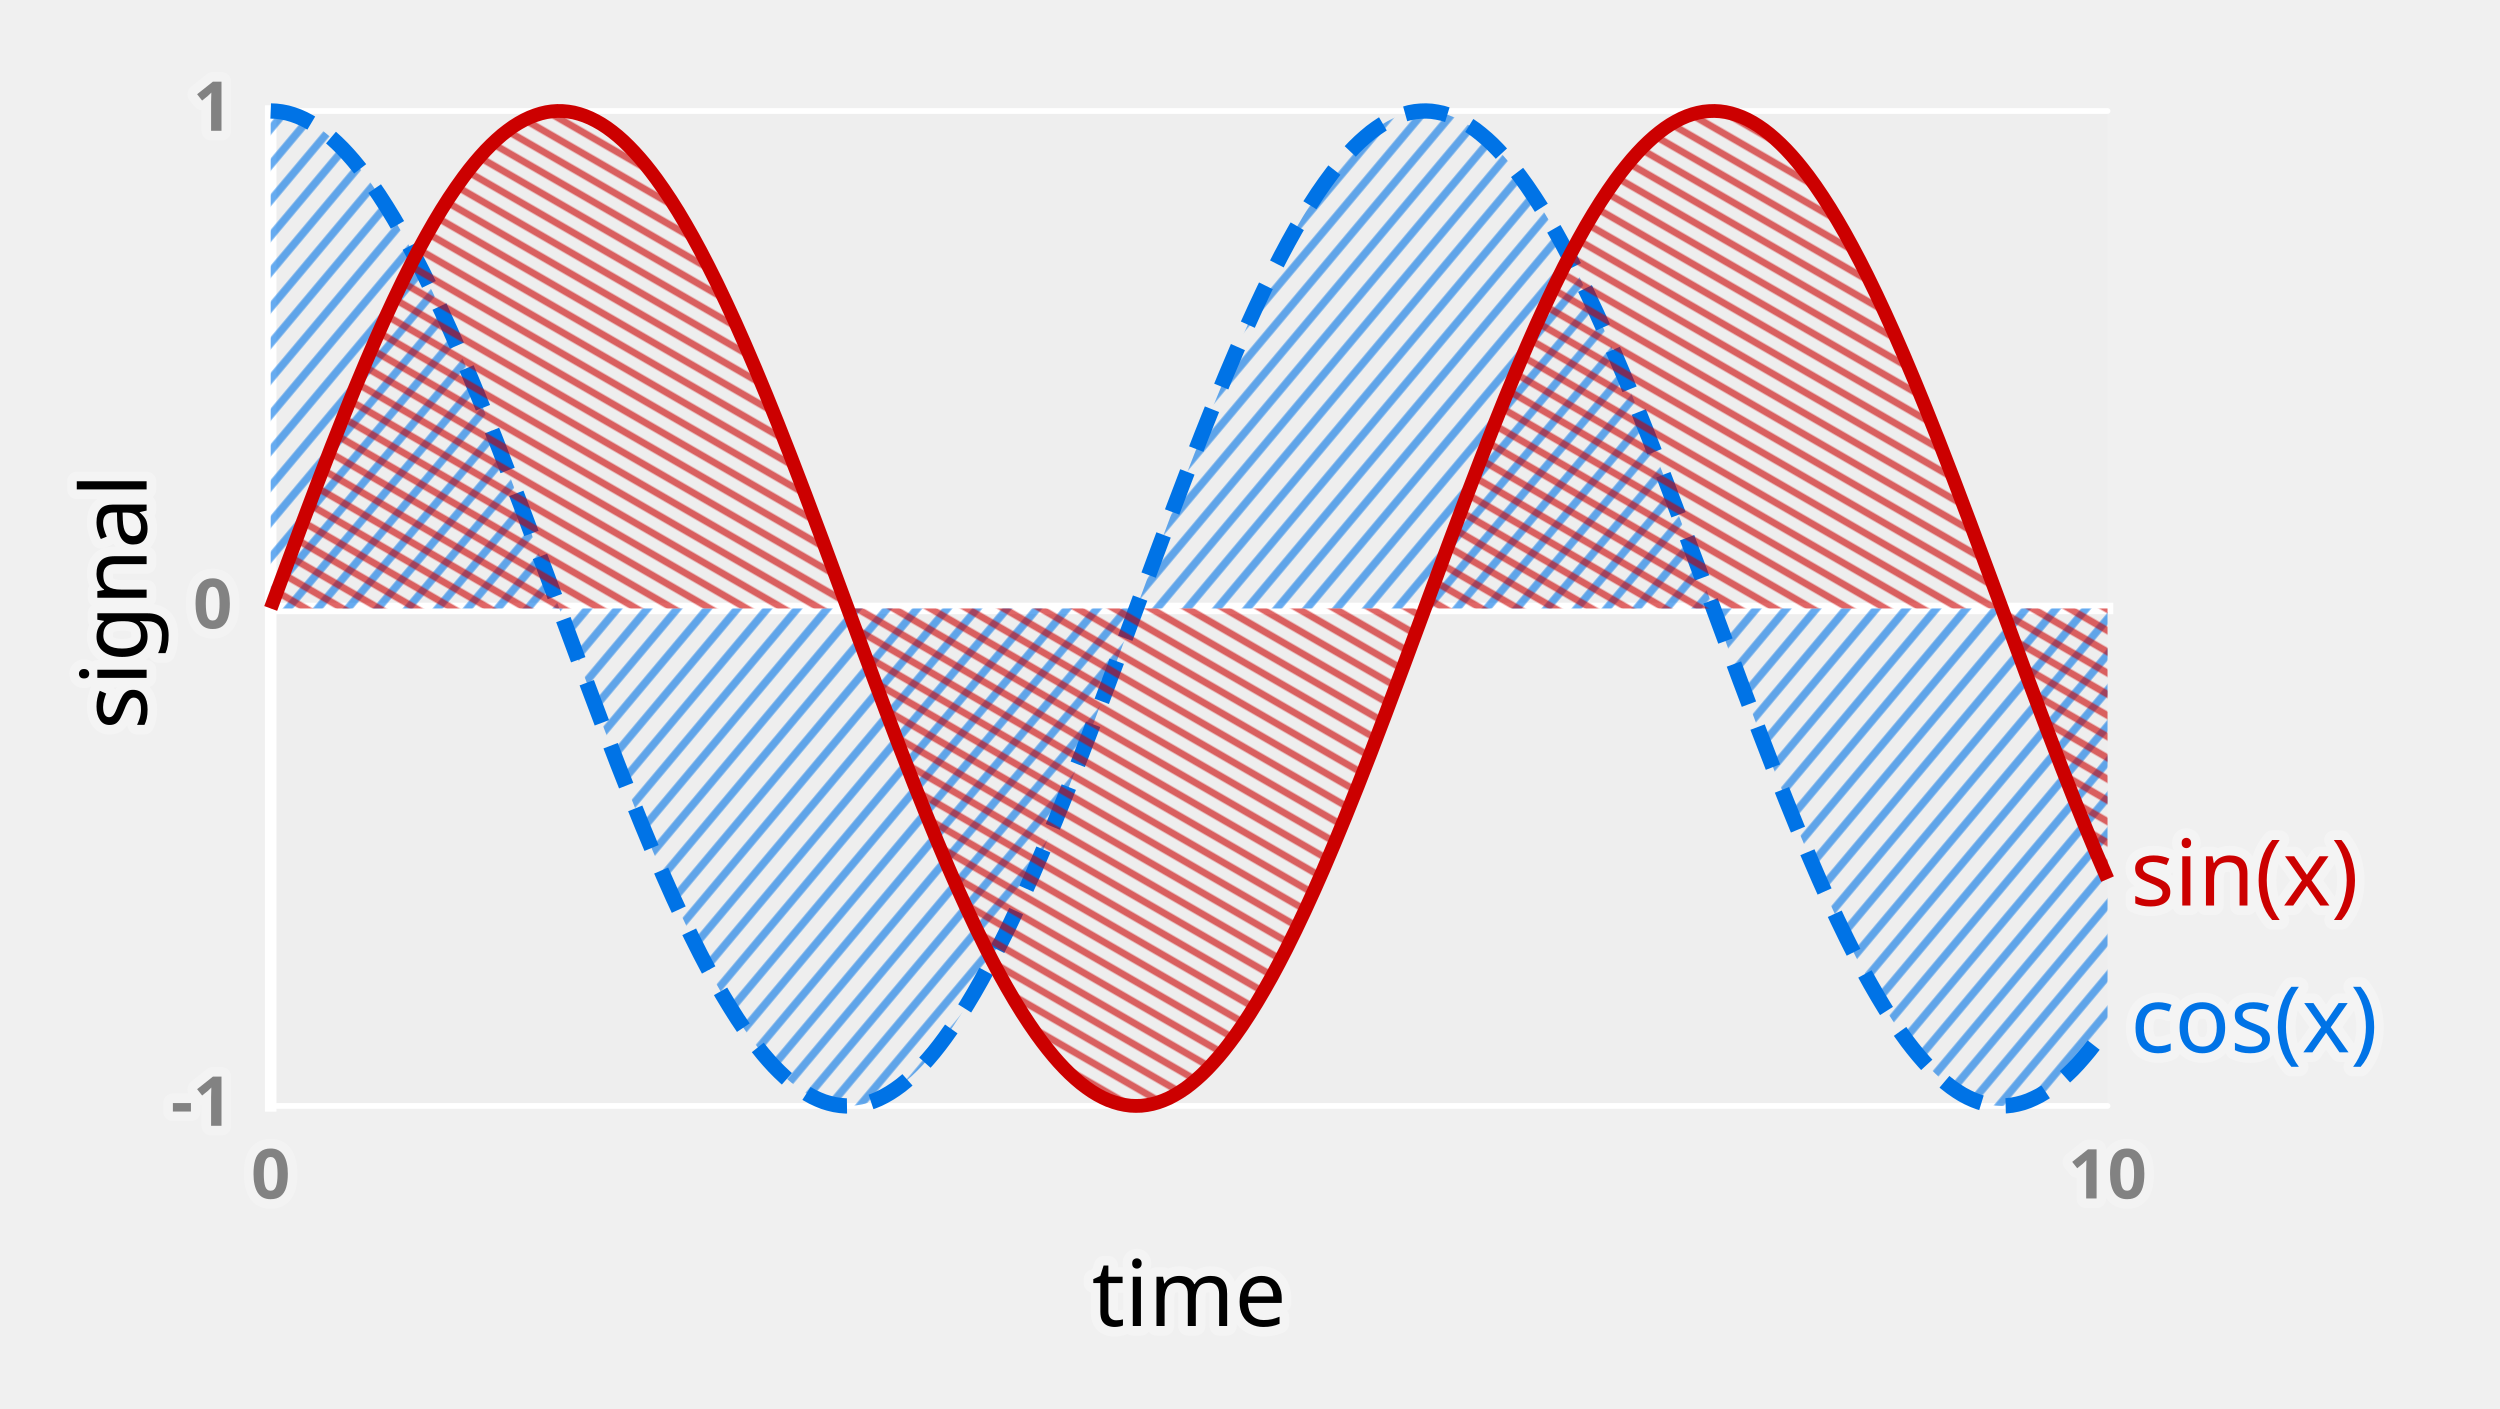
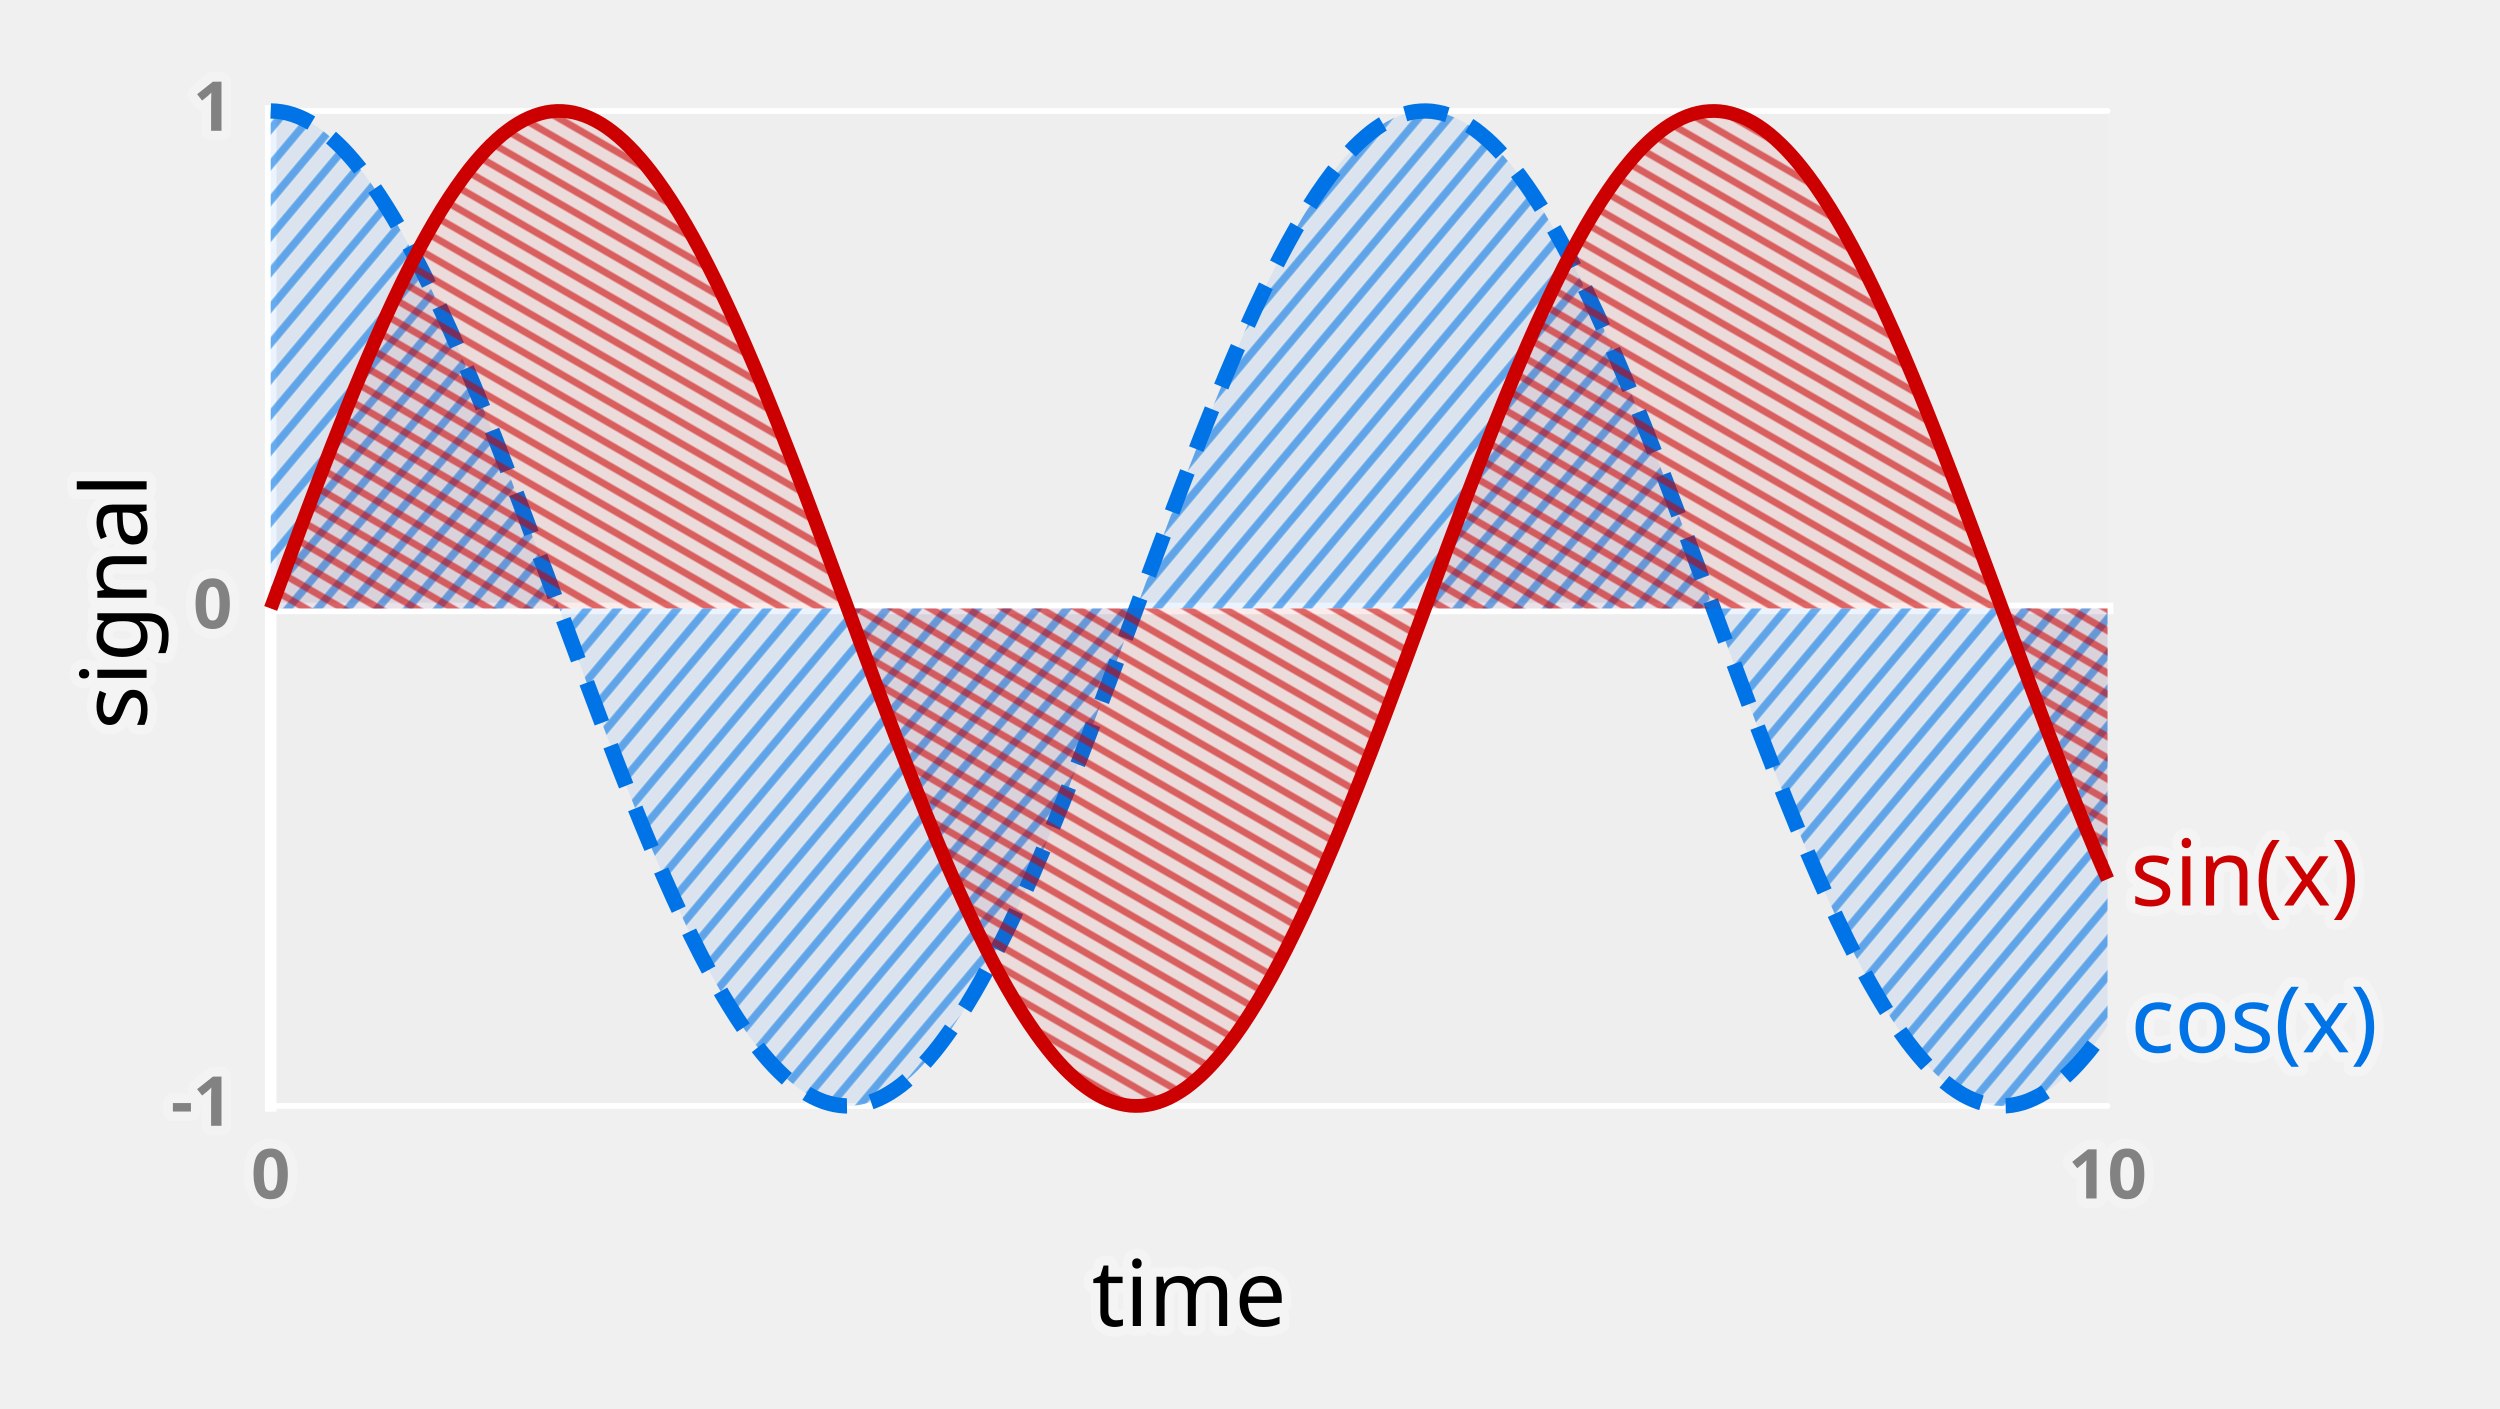
<svg xmlns="http://www.w3.org/2000/svg" version="1.1" class="svg-plot" width="326.65pt" height="184pt" viewBox="-35.37 -14.5 326.65 184" preserveAspectRatio="xMidYMid">
  <rect x="-25.37" y="-4.5" width="306.65" height="164" class="svg-plot-bg" />
  <rect x="0" y="0" width="240" height="130" class="svg-plot-axis" />
  <line x1="0" x2="0" y1="0" y2="130" class="svg-plot-major" />
  <line x1="0" x2="240" y1="65" y2="65" class="svg-plot-major" />
  <line x1="0" x2="240" y1="130" y2="130" class="svg-plot-minor" />
  <line x1="0" x2="240" y1="0" y2="0" class="svg-plot-minor" />
  <clipPath id="clip0">
    <rect x="-1" y="-1" width="242" height="132" />
  </clipPath>
  <g clip-path="url(#clip0)">
    <path class="svg-plot-fill svg-plot-f1 svg-plot-h1" d="M 0 0 0.72 0.03 1.44 0.12 2.16 0.26 2.88 0.47 3.6 0.73 4.32 1.05 5.04 1.43 5.76 1.86 6.48 2.35 7.2 2.9 7.92 3.51 8.64 4.17 9.36 4.88 10.08 5.65 10.8 6.47 11.52 7.35 12.24 8.27 13.2 9.59 14.16 10.99 15.12 12.48 16.08 14.05 17.04 15.71 18 17.44 18.96 19.25 19.92 21.13 21.12 23.59 22.32 26.14 23.52 28.79 24.72 31.54 26.16 34.94 27.6 38.45 29.28 42.66 30.96 46.99 33.12 52.67 35.76 59.75 41.04 74.02 43.44 80.4 45.36 85.4 47.04 89.66 48.48 93.23 49.92 96.69 51.36 100.03 52.56 102.73 53.76 105.32 54.96 107.82 56.16 110.21 57.12 112.04 58.08 113.8 59.04 115.48 60 117.07 60.96 118.59 61.92 120.02 62.88 121.36 63.6 122.3 64.32 123.2 65.04 124.04 65.76 124.83 66.48 125.56 67.2 126.24 67.92 126.87 68.64 127.44 69.36 127.95 70.08 128.41 70.8 128.81 71.52 129.15 72.24 129.44 72.96 129.66 73.68 129.83 74.4 129.94 75.12 130 75.84 129.99 76.56 129.92 77.28 129.8 78 129.62 78.72 129.38 79.44 129.08 80.16 128.72 80.88 128.31 81.6 127.84 82.32 127.32 83.04 126.73 83.76 126.09 84.48 125.4 85.2 124.65 85.92 123.85 86.64 123 87.36 122.09 88.08 121.13 89.04 119.78 90 118.34 90.96 116.81 91.92 115.2 92.88 113.51 93.84 111.74 94.8 109.89 96 107.49 97.2 104.98 98.4 102.36 99.6 99.66 101.04 96.3 102.48 92.83 103.92 89.25 105.6 84.98 107.52 79.97 109.92 73.58 115.44 58.67 118.08 51.6 120 46.56 121.68 42.25 123.36 38.04 124.8 34.55 126.24 31.16 127.44 28.43 128.64 25.79 129.84 23.24 131.04 20.81 132 18.94 132.96 17.14 133.92 15.42 134.88 13.78 135.84 12.22 136.8 10.74 137.76 9.36 138.72 8.06 139.44 7.14 140.16 6.28 140.88 5.47 141.6 4.71 142.32 4.01 143.04 3.37 143.76 2.77 144.48 2.24 145.2 1.76 145.92 1.34 146.64 0.97 147.36 0.67 148.08 0.42 148.8 0.22 149.52 0.09 150.24 0.02 150.96 0 151.68 0.04 152.4 0.15 153.12 0.3 153.84 0.52 154.56 0.8 155.28 1.13 156 1.52 156.72 1.97 157.44 2.47 158.16 3.04 158.88 3.65 159.6 4.32 160.32 5.05 161.04 5.83 161.76 6.66 162.48 7.55 163.2 8.49 164.16 9.82 165.12 11.24 166.08 12.74 167.04 14.33 168 16 168.96 17.74 169.92 19.57 170.88 21.46 172.08 23.93 173.28 26.5 174.48 29.16 175.68 31.92 177.12 35.33 178.56 38.85 180.24 43.08 182.16 48.04 184.32 53.75 187.2 61.49 192 74.46 194.4 80.83 196.32 85.82 198 90.07 199.44 93.62 200.88 97.07 202.32 100.4 203.52 103.08 204.72 105.67 205.92 108.15 207.12 110.53 208.08 112.35 209.04 114.09 210 115.75 210.96 117.34 211.92 118.84 212.88 120.25 213.84 121.58 214.56 122.51 215.28 123.39 216 124.22 216.72 125 217.44 125.72 218.16 126.39 218.88 127 219.6 127.56 220.32 128.06 221.04 128.51 221.76 128.89 222.48 129.22 223.2 129.49 223.92 129.71 224.64 129.86 225.36 129.96 226.08 130 226.8 129.98 227.52 129.9 228.24 129.76 228.96 129.57 229.68 129.32 230.4 129 231.12 128.64 231.84 128.21 232.56 127.73 233.28 127.19 234 126.59 234.72 125.94 235.44 125.24 236.16 124.48 236.88 123.66 237.6 122.8 238.32 121.88 239.04 120.91 240 119.54 240 65 0 65" />
    <path class="svg-plot-line svg-plot-s1 svg-plot-d1" d="M 0 0 0.72 0.03 1.44 0.12 2.16 0.26 2.88 0.47 3.6 0.73 4.32 1.05 5.04 1.43 5.76 1.86 6.48 2.35 7.2 2.9 7.92 3.51 8.64 4.17 9.36 4.88 10.08 5.65 10.8 6.47 11.52 7.35 12.24 8.27 13.2 9.59 14.16 10.99 15.12 12.48 16.08 14.05 17.04 15.71 18 17.44 18.96 19.25 19.92 21.13 21.12 23.59 22.32 26.14 23.52 28.79 24.72 31.54 26.16 34.94 27.6 38.45 29.28 42.66 30.96 46.99 33.12 52.67 35.76 59.75 41.04 74.02 43.44 80.4 45.36 85.4 47.04 89.66 48.48 93.23 49.92 96.69 51.36 100.03 52.56 102.73 53.76 105.32 54.96 107.82 56.16 110.21 57.12 112.04 58.08 113.8 59.04 115.48 60 117.07 60.96 118.59 61.92 120.02 62.88 121.36 63.6 122.3 64.32 123.2 65.04 124.04 65.76 124.83 66.48 125.56 67.2 126.24 67.92 126.87 68.64 127.44 69.36 127.95 70.08 128.41 70.8 128.81 71.52 129.15 72.24 129.44 72.96 129.66 73.68 129.83 74.4 129.94 75.12 130 75.84 129.99 76.56 129.92 77.28 129.8 78 129.62 78.72 129.38 79.44 129.08 80.16 128.72 80.88 128.31 81.6 127.84 82.32 127.32 83.04 126.73 83.76 126.09 84.48 125.4 85.2 124.65 85.92 123.85 86.64 123 87.36 122.09 88.08 121.13 89.04 119.78 90 118.34 90.96 116.81 91.92 115.2 92.88 113.51 93.84 111.74 94.8 109.89 96 107.49 97.2 104.98 98.4 102.36 99.6 99.66 101.04 96.3 102.48 92.83 103.92 89.25 105.6 84.98 107.52 79.97 109.92 73.58 115.44 58.67 118.08 51.6 120 46.56 121.68 42.25 123.36 38.04 124.8 34.55 126.24 31.16 127.44 28.43 128.64 25.79 129.84 23.24 131.04 20.81 132 18.94 132.96 17.14 133.92 15.42 134.88 13.78 135.84 12.22 136.8 10.74 137.76 9.36 138.72 8.06 139.44 7.14 140.16 6.28 140.88 5.47 141.6 4.71 142.32 4.01 143.04 3.37 143.76 2.77 144.48 2.24 145.2 1.76 145.92 1.34 146.64 0.97 147.36 0.67 148.08 0.42 148.8 0.22 149.52 0.09 150.24 0.02 150.96 0 151.68 0.04 152.4 0.15 153.12 0.3 153.84 0.52 154.56 0.8 155.28 1.13 156 1.52 156.72 1.97 157.44 2.47 158.16 3.04 158.88 3.65 159.6 4.32 160.32 5.05 161.04 5.83 161.76 6.66 162.48 7.55 163.2 8.49 164.16 9.82 165.12 11.24 166.08 12.74 167.04 14.33 168 16 168.96 17.74 169.92 19.57 170.88 21.46 172.08 23.93 173.28 26.5 174.48 29.16 175.68 31.92 177.12 35.33 178.56 38.85 180.24 43.08 182.16 48.04 184.32 53.75 187.2 61.49 192 74.46 194.4 80.83 196.32 85.82 198 90.07 199.44 93.62 200.88 97.07 202.32 100.4 203.52 103.08 204.72 105.67 205.92 108.15 207.12 110.53 208.08 112.35 209.04 114.09 210 115.75 210.96 117.34 211.92 118.84 212.88 120.25 213.84 121.58 214.56 122.51 215.28 123.39 216 124.22 216.72 125 217.44 125.72 218.16 126.39 218.88 127 219.6 127.56 220.32 128.06 221.04 128.51 221.76 128.89 222.48 129.22 223.2 129.49 223.92 129.71 224.64 129.86 225.36 129.96 226.08 130 226.8 129.98 227.52 129.9 228.24 129.76 228.96 129.57 229.68 129.32 230.4 129 231.12 128.64 231.84 128.21 232.56 127.73 233.28 127.19 234 126.59 234.72 125.94 235.44 125.24 236.16 124.48 236.88 123.66 237.6 122.8 238.32 121.88 239.04 120.91 240 119.54" />
    <path class="svg-plot-fill svg-plot-f0 svg-plot-h0" d="M 0 65 3.84 54.64 6 48.92 7.92 43.94 9.6 39.69 11.04 36.14 12.48 32.7 13.68 29.92 14.88 27.23 16.08 24.64 17.28 22.14 18.48 19.75 19.44 17.92 20.4 16.17 21.36 14.49 22.32 12.89 23.28 11.38 24.24 9.96 25.2 8.62 25.92 7.67 26.64 6.78 27.36 5.94 28.08 5.15 28.8 4.42 29.52 3.74 30.24 3.11 30.96 2.55 31.68 2.03 32.4 1.58 33.12 1.18 33.84 0.84 34.56 0.56 35.28 0.33 36 0.16 36.72 0.05 37.44 0 38.16 0.01 38.88 0.08 39.6 0.2 40.32 0.39 41.04 0.63 41.76 0.93 42.48 1.29 43.2 1.7 43.92 2.17 44.64 2.7 45.36 3.28 46.08 3.92 46.8 4.62 47.52 5.37 48.24 6.17 48.96 7.02 49.68 7.93 50.4 8.89 51.36 10.25 52.32 11.69 53.28 13.22 54.24 14.84 55.2 16.53 56.16 18.3 57.12 20.15 58.32 22.55 59.52 25.07 60.72 27.68 61.92 30.39 63.36 33.75 64.8 37.22 66.24 40.79 67.92 45.07 69.84 50.08 72.24 56.47 77.76 71.39 80.4 78.45 82.32 83.49 84 87.8 85.68 92 87.12 95.5 88.56 98.89 89.76 101.62 90.96 104.25 92.16 106.79 93.36 109.23 94.32 111.1 95.28 112.9 96.24 114.61 97.2 116.25 98.16 117.81 99.12 119.28 100.08 120.67 100.8 121.65 101.52 122.58 102.24 123.46 102.96 124.29 103.68 125.06 104.4 125.78 105.12 126.44 105.84 127.05 106.56 127.6 107.28 128.1 108 128.54 108.72 128.92 109.44 129.25 110.16 129.51 110.88 129.72 111.6 129.87 112.32 129.97 113.04 130 113.76 129.98 114.48 129.89 115.2 129.75 115.92 129.55 116.64 129.29 117.36 128.98 118.08 128.6 118.8 128.17 119.52 127.69 120.24 127.14 120.96 126.54 121.68 125.89 122.4 125.18 123.12 124.41 123.84 123.6 124.56 122.73 125.28 121.8 126 120.83 126.96 119.46 127.92 117.99 128.88 116.44 129.84 114.81 130.8 113.11 131.76 111.32 132.72 109.46 133.92 107.03 135.12 104.5 136.32 101.87 137.52 99.15 138.96 95.77 140.4 92.28 142.08 88.09 143.76 83.79 145.68 78.75 148.08 72.34 153.84 56.78 156.24 50.38 158.16 45.37 159.84 41.08 161.28 37.5 162.72 34.02 164.16 30.65 165.36 27.93 166.56 25.31 167.76 22.79 168.96 20.37 169.92 18.52 170.88 16.74 171.84 15.03 172.8 13.41 173.76 11.87 174.72 10.42 175.68 9.05 176.4 8.08 177.12 7.17 177.84 6.3 178.56 5.49 179.28 4.73 180 4.03 180.72 3.38 181.44 2.79 182.16 2.25 182.88 1.77 183.6 1.35 184.32 0.98 185.04 0.67 185.76 0.42 186.48 0.23 187.2 0.09 187.92 0.02 188.64 0 189.36 0.04 190.08 0.14 190.8 0.3 191.52 0.52 192.24 0.79 192.96 1.12 193.68 1.51 194.4 1.96 195.12 2.46 195.84 3.02 196.56 3.64 197.28 4.31 198 5.03 198.72 5.81 199.44 6.64 200.16 7.53 200.88 8.46 201.84 9.79 202.8 11.21 203.76 12.71 204.72 14.3 205.68 15.96 206.64 17.71 207.6 19.53 208.56 21.42 209.76 23.89 210.96 26.46 212.16 29.12 213.36 31.87 214.8 35.29 216.24 38.81 217.92 43.03 219.84 47.99 222 53.7 224.88 61.44 229.68 74.41 232.08 80.78 234 85.77 235.68 90.03 237.12 93.58 238.56 97.03 240 100.36 240 65 0 65" />
    <path class="svg-plot-line svg-plot-s0 svg-plot-d0" d="M 0 65 3.84 54.64 6 48.92 7.92 43.94 9.6 39.69 11.04 36.14 12.48 32.7 13.68 29.92 14.88 27.23 16.08 24.64 17.28 22.14 18.48 19.75 19.44 17.92 20.4 16.17 21.36 14.49 22.32 12.89 23.28 11.38 24.24 9.96 25.2 8.62 25.92 7.67 26.64 6.78 27.36 5.94 28.08 5.15 28.8 4.42 29.52 3.74 30.24 3.11 30.96 2.55 31.68 2.03 32.4 1.58 33.12 1.18 33.84 0.84 34.56 0.56 35.28 0.33 36 0.16 36.72 0.05 37.44 0 38.16 0.01 38.88 0.08 39.6 0.2 40.32 0.39 41.04 0.63 41.76 0.93 42.48 1.29 43.2 1.7 43.92 2.17 44.64 2.7 45.36 3.28 46.08 3.92 46.8 4.62 47.52 5.37 48.24 6.17 48.96 7.02 49.68 7.93 50.4 8.89 51.36 10.25 52.32 11.69 53.28 13.22 54.24 14.84 55.2 16.53 56.16 18.3 57.12 20.15 58.32 22.55 59.52 25.07 60.72 27.68 61.92 30.39 63.36 33.75 64.8 37.22 66.24 40.79 67.92 45.07 69.84 50.08 72.24 56.47 77.76 71.39 80.4 78.45 82.32 83.49 84 87.8 85.68 92 87.12 95.5 88.56 98.89 89.76 101.62 90.96 104.25 92.16 106.79 93.36 109.23 94.32 111.1 95.28 112.9 96.24 114.61 97.2 116.25 98.16 117.81 99.12 119.28 100.08 120.67 100.8 121.65 101.52 122.58 102.24 123.46 102.96 124.29 103.68 125.06 104.4 125.78 105.12 126.44 105.84 127.05 106.56 127.6 107.28 128.1 108 128.54 108.72 128.92 109.44 129.25 110.16 129.51 110.88 129.72 111.6 129.87 112.32 129.97 113.04 130 113.76 129.98 114.48 129.89 115.2 129.75 115.92 129.55 116.64 129.29 117.36 128.98 118.08 128.6 118.8 128.17 119.52 127.69 120.24 127.14 120.96 126.54 121.68 125.89 122.4 125.18 123.12 124.41 123.84 123.6 124.56 122.73 125.28 121.8 126 120.83 126.96 119.46 127.92 117.99 128.88 116.44 129.84 114.81 130.8 113.11 131.76 111.32 132.72 109.46 133.92 107.03 135.12 104.5 136.32 101.87 137.52 99.15 138.96 95.77 140.4 92.28 142.08 88.09 143.76 83.79 145.68 78.75 148.08 72.34 153.84 56.78 156.24 50.38 158.16 45.37 159.84 41.08 161.28 37.5 162.72 34.02 164.16 30.65 165.36 27.93 166.56 25.31 167.76 22.79 168.96 20.37 169.92 18.52 170.88 16.74 171.84 15.03 172.8 13.41 173.76 11.87 174.72 10.42 175.68 9.05 176.4 8.08 177.12 7.17 177.84 6.3 178.56 5.49 179.28 4.73 180 4.03 180.72 3.38 181.44 2.79 182.16 2.25 182.88 1.77 183.6 1.35 184.32 0.98 185.04 0.67 185.76 0.42 186.48 0.23 187.2 0.09 187.92 0.02 188.64 0 189.36 0.04 190.08 0.14 190.8 0.3 191.52 0.52 192.24 0.79 192.96 1.12 193.68 1.51 194.4 1.96 195.12 2.46 195.84 3.02 196.56 3.64 197.28 4.31 198 5.03 198.72 5.81 199.44 6.64 200.16 7.53 200.88 8.46 201.84 9.79 202.8 11.21 203.76 12.71 204.72 14.3 205.68 15.96 206.64 17.71 207.6 19.53 208.56 21.42 209.76 23.89 210.96 26.46 212.16 29.12 213.36 31.87 214.8 35.29 216.24 38.81 217.92 43.03 219.84 47.99 222 53.7 224.88 61.44 229.68 74.41 232.08 80.78 234 85.77 235.68 90.03 237.12 93.58 238.56 97.03 240 100.36" />
  </g>
  <g>
    <text class="svg-plot-label svg-plot-t" x="0" y="0" transform="rotate(-90) translate(-64.1 -20.87)">signal</text>
    <text class="svg-plot-value" style="text-anchor:end" x="-5" y="-0.9">1</text>
    <text class="svg-plot-value" style="text-anchor:end" x="-5" y="129.1">-1</text>
    <text class="svg-plot-value" style="text-anchor:end" x="-5" y="64.1">0</text>
    <text class="svg-plot-label svg-plot-t" x="120" y="154.1">time</text>
    <text class="svg-plot-value" x="240" y="138.6">10</text>
    <text class="svg-plot-value" x="0" y="138.6">0</text>
    <text class="svg-plot-label svg-plot-t1" style="text-anchor:start" x="243" y="118.34">cos(x)</text>
    <text class="svg-plot-label svg-plot-t0" style="text-anchor:start" x="243" y="99.161">sin(x)</text>
  </g>
  <defs>
    <g id="svg-plot-marker0" class="svg-plot-marker">
      <circle cx="0" cy="0" r="1" stroke="none" />
    </g>
    <g id="svg-plot-marker1" class="svg-plot-marker">
      <path d="M0 0.9 -0.9 0 0 -0.9 0.9 0Z" fill="#FFFA" stroke-linejoin="miter" stroke-width="0.5" />
    </g>
    <g id="svg-plot-marker2" class="svg-plot-marker">
      <path fill="none" d="M0 -1.2 0 1.2 M -1.2 0 1.2 0" stroke-width="0.6" />
    </g>
    <g id="svg-plot-marker3" class="svg-plot-marker">
      <circle cx="0" cy="0" fill="#FFFA" r="0.82" stroke-width="0.55" />
    </g>
    <g id="svg-plot-marker4" class="svg-plot-marker">
      <path stroke="none" d="M0 -1.25 1.25 0.9 -1.25 0.9Z" />
    </g>
    <mask id="svg-plot-hatch0">
      <rect x="-398" y="-398" width="796" height="796" fill="url(#svg-plot-hatch0-pattern)" style="transform:rotate(30deg)" />
    </mask>
-     <pattern patternUnits="userSpaceOnUse" id="svg-plot-hatch0-pattern" class="svg-plot-hatch" x="0" y="0" width="10" height="2.4" stroke="#FFF" fill="none">
-       <line x1="-1" x2="11" y1="1.2" y2="1.2" />
+     <pattern patternUnits="userSpaceOnUse" id="svg-plot-hatch0-pattern" class="svg-plot-hatch" x="0" y="0" width="10" height="2.4">
+       <line x1="-1" x2="11" y1="1.2" y2="1.2" stroke="#FFF" fill="none" />
+       <rect x="-1" y="-1" width="12" height="12" fill="#FFF2" stroke="none" />
    </pattern>
    <mask id="svg-plot-hatch1">
      <rect x="-398" y="-398" width="796" height="796" fill="url(#svg-plot-hatch1-pattern)" style="transform:rotate(-50deg)" />
    </mask>
-     <pattern patternUnits="userSpaceOnUse" id="svg-plot-hatch1-pattern" class="svg-plot-hatch" x="0" y="0" width="10" height="3" stroke="#FFF" fill="none">
-       <line x1="-1" x2="11" y1="1.5" y2="1.5" />
+     <pattern patternUnits="userSpaceOnUse" id="svg-plot-hatch1-pattern" class="svg-plot-hatch" x="0" y="0" width="10" height="3">
+       <line x1="-1" x2="11" y1="1.5" y2="1.5" stroke="#FFF" fill="none" />
+       <rect x="-1" y="-1" width="12" height="12" fill="#FFF2" stroke="none" />
    </pattern>
    <mask id="svg-plot-hatch3">
      <rect x="-398" y="-398" width="796" height="796" fill="url(#svg-plot-hatch3-pattern)" style="transform:rotate(8deg)" />
      <rect x="-398" y="-398" width="796" height="796" fill="url(#svg-plot-hatch3-pattern)" style="transform:rotate(93deg)" />
    </mask>
-     <pattern patternUnits="userSpaceOnUse" id="svg-plot-hatch3-pattern" class="svg-plot-hatch" x="0" y="0" width="10" height="3" stroke="#FFF" fill="none">
-       <line x1="-1" x2="11" y1="1.5" y2="1.5" />
+     <pattern patternUnits="userSpaceOnUse" id="svg-plot-hatch3-pattern" class="svg-plot-hatch" x="0" y="0" width="10" height="3">
+       <line x1="-1" x2="11" y1="1.5" y2="1.5" stroke="#FFF" fill="none" />
+       <rect x="-1" y="-1" width="12" height="12" fill="#FFF2" stroke="none" />
    </pattern>
  </defs>
  <style>.svg-plot{stroke-linecap:butt;stroke-linejoin:round;}.svg-plot-bg{fill:none;stroke:none;}.svg-plot-axis{stroke:none;fill:#FFFFFFD9;}.svg-plot-legend{stroke:none;fill:#FFFFFFE4;}.svg-plot-line{stroke:blue;fill:none;stroke-width:2px;stroke-linejoin:round;}.svg-plot-fill{stroke:none;opacity:0.6;}.svg-plot-major{stroke:#000;stroke-width:1px;stroke-linecap:square;fill:none;}.svg-plot-minor{stroke:#0000004D;stroke-width:0.5px;stroke-dasharray:0.5 1.5;stroke-linecap:round;fill:none;}.svg-plot-tick{stroke:#000;fill:none;stroke-width:1px;stroke-linecap:butt;}.svg-plot-value,.svg-plot-label{font-family:Arial,sans-serif;fill:#000;stroke:#FFFFFF48;stroke-width:2.5px;paint-order:stroke fill;text-anchor:middle;dominant-baseline:central;alignment-baseline:baseline;}.svg-plot-label{font-size:12px;}.svg-plot-value{font-size:9px;}.svg-plot-hatch{stroke:#FFF;stroke-width:1px;}.svg-plot-marker{transform:scale(3.25);}.svg-plot-s{stroke:#000;}.svg-plot-f,.svg-plot-t{fill:#000;}.svg-plot-s0{stroke:#CC0000}.svg-plot-f0,.svg-plot-t0{fill:#CC0000}.svg-plot-s1{stroke:#0073E6}.svg-plot-f1,.svg-plot-t1{fill:#0073E6}.svg-plot-s2{stroke:#00B300}.svg-plot-f2,.svg-plot-t2{fill:#00B300}.svg-plot-s3{stroke:#806600}.svg-plot-f3,.svg-plot-t3{fill:#806600}.svg-plot-s4{stroke:#E69900}.svg-plot-f4,.svg-plot-t4{fill:#E69900}.svg-plot-s5{stroke:#CC00CC}.svg-plot-f5,.svg-plot-t5{fill:#CC00CC}.svg-plot-d0{stroke-width:1.8px}.svg-plot-d1{stroke-dasharray:5.6 3.2}.svg-plot-d2{stroke-dasharray:2.4 2.4}.svg-plot-d3{stroke-dasharray:10 8}.svg-plot-d4{stroke-dasharray:8 2 2 2 2 2}.svg-plot-d5{stroke-dasharray:20 6}.svg-plot-d6{stroke-dasharray:8 4 2 4}.svg-plot-h0{mask:url(#svg-plot-hatch0)}.svg-plot-h1{mask:url(#svg-plot-hatch1)}.svg-plot-h2{opacity:0.2}.svg-plot-h3{mask:url(#svg-plot-hatch3)}#svg-plot-hatch0-pattern{stroke-width:0.9px}#svg-plot-hatch3-pattern{stroke-width:0.7px}.svg-plot-value,.svg-plot-label{font-family:Verdana,sans-serif;}.svg-plot-axis{fill:#EEE;}.svg-plot-tick{stroke:#666;stroke-width:0.75px;}.svg-plot-value{fill:#666;opacity:0.8;font-weight:bold;}.svg-plot-major{stroke:#FFF;stroke-width:1.5px;}.svg-plot-minor{stroke:#FFF;stroke-width:0.75px;stroke-dasharray:none;}</style>
</svg>
